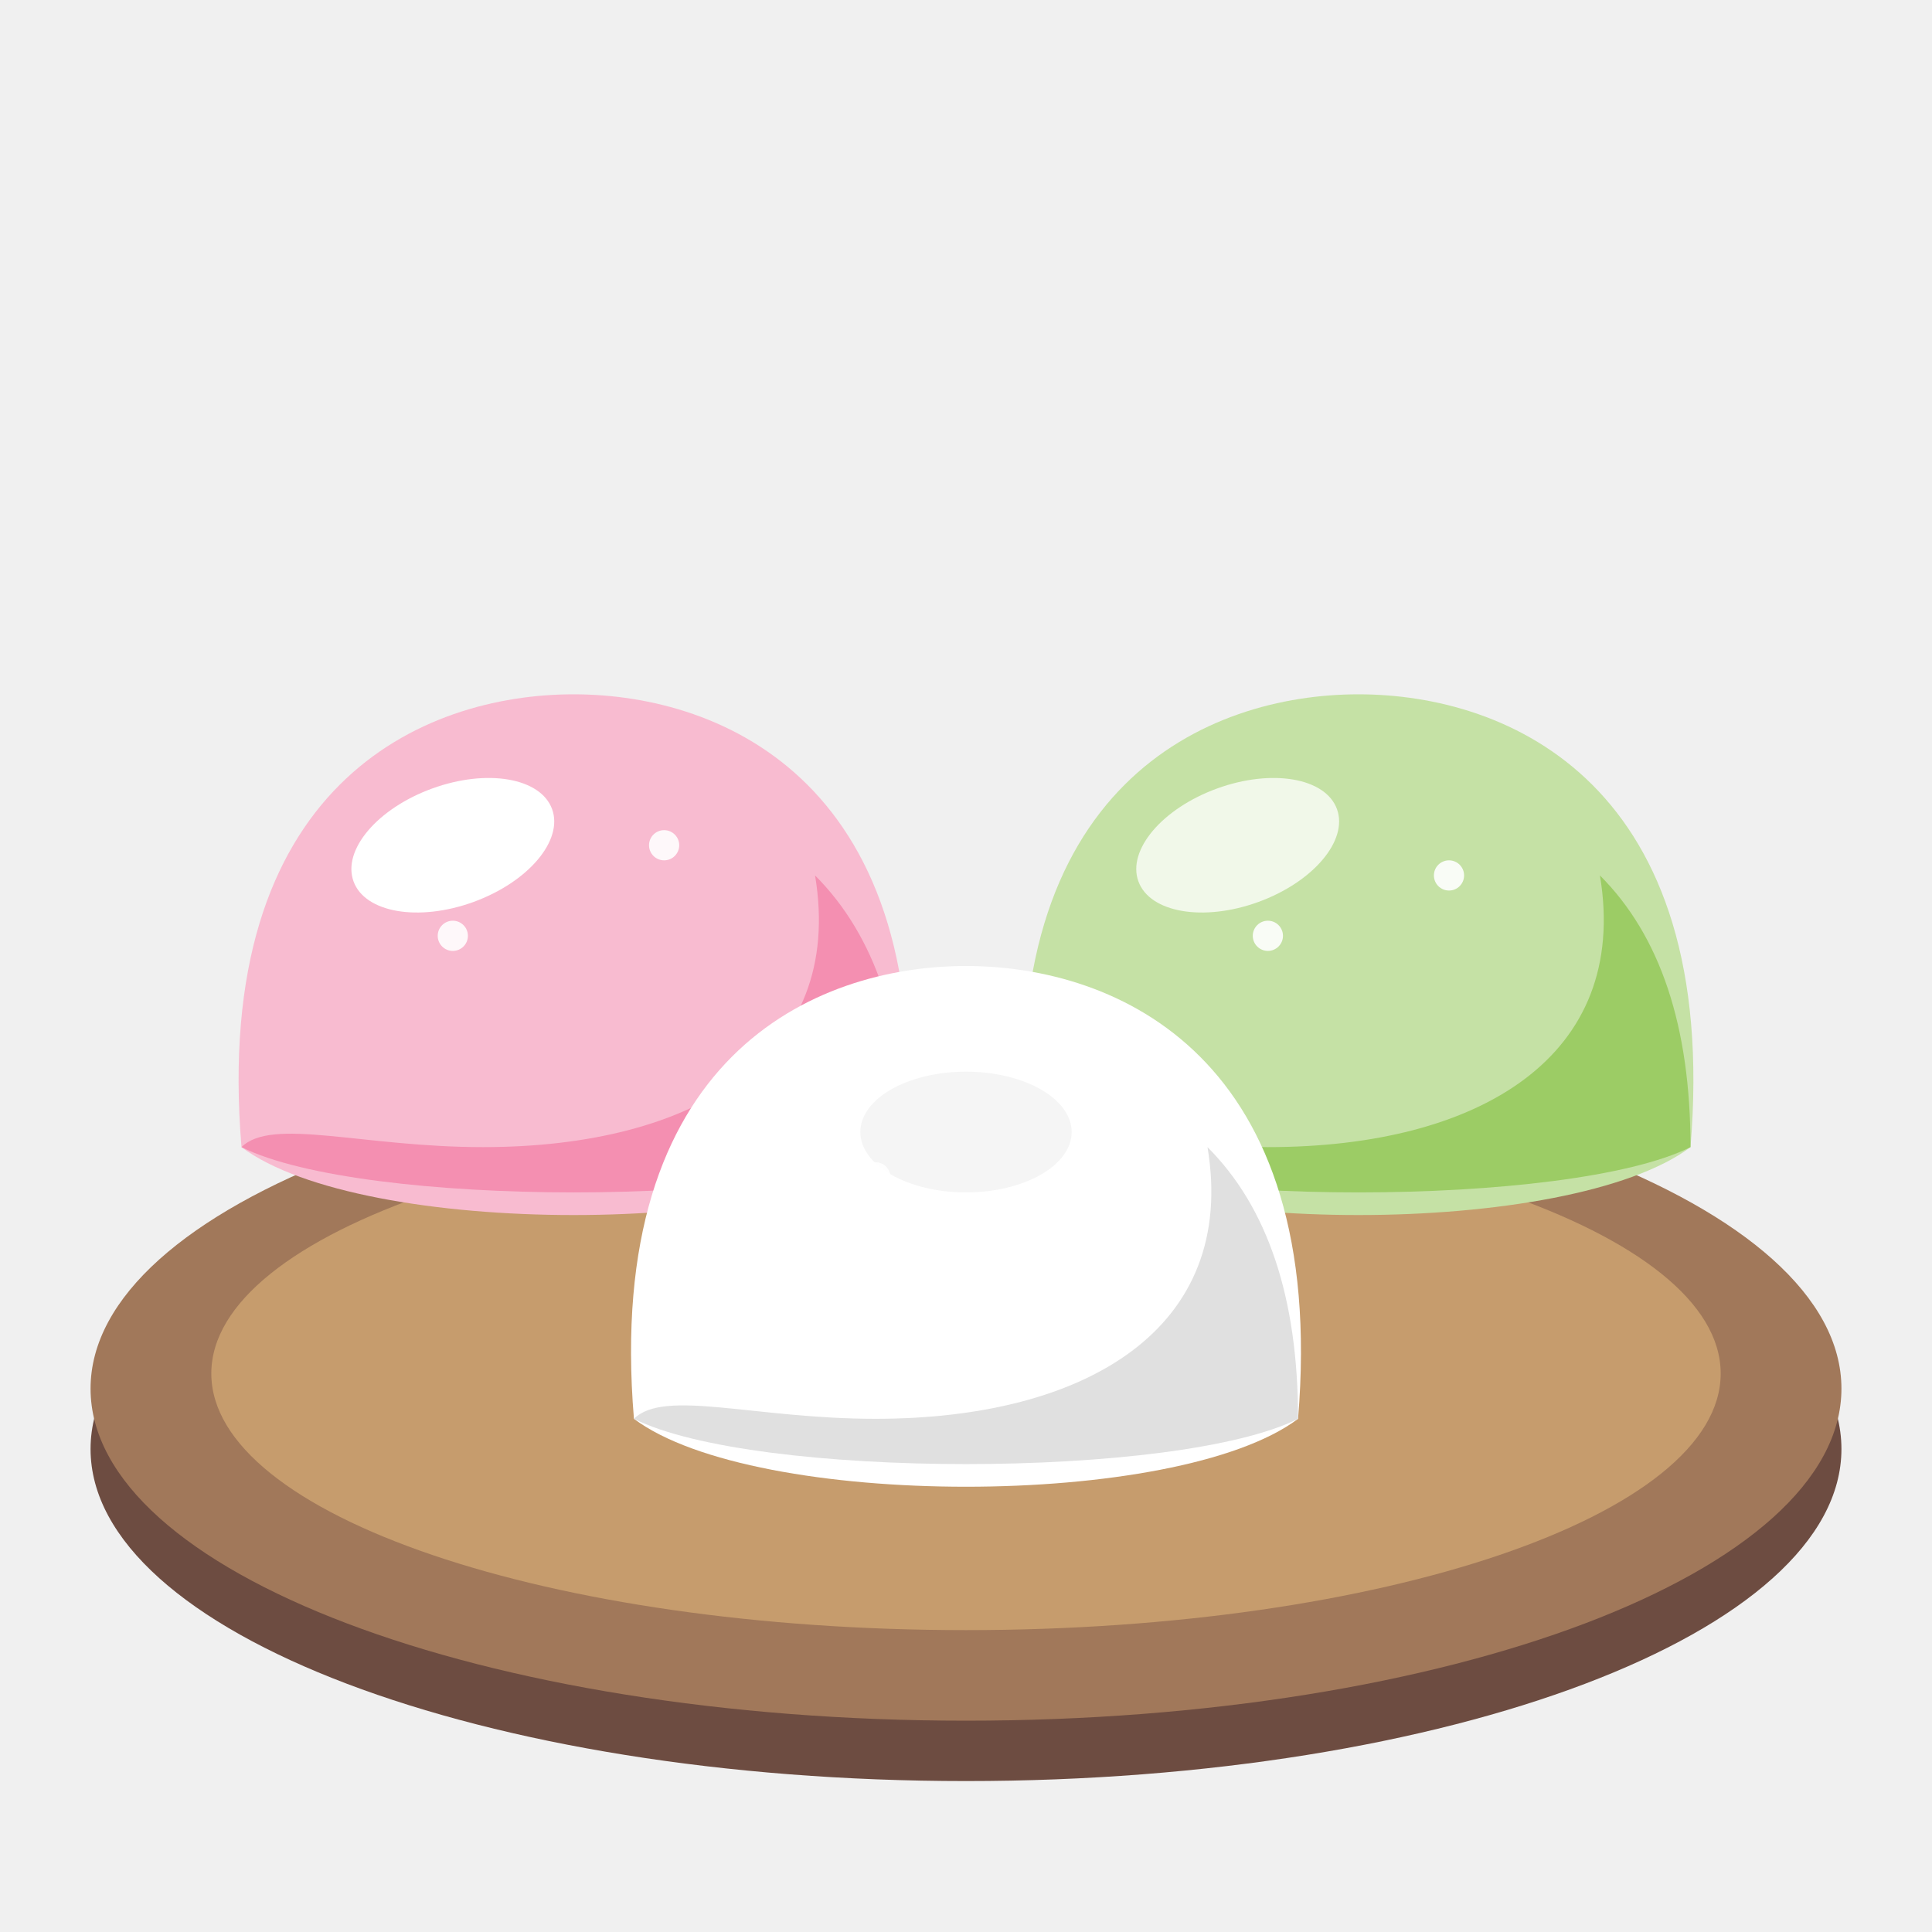
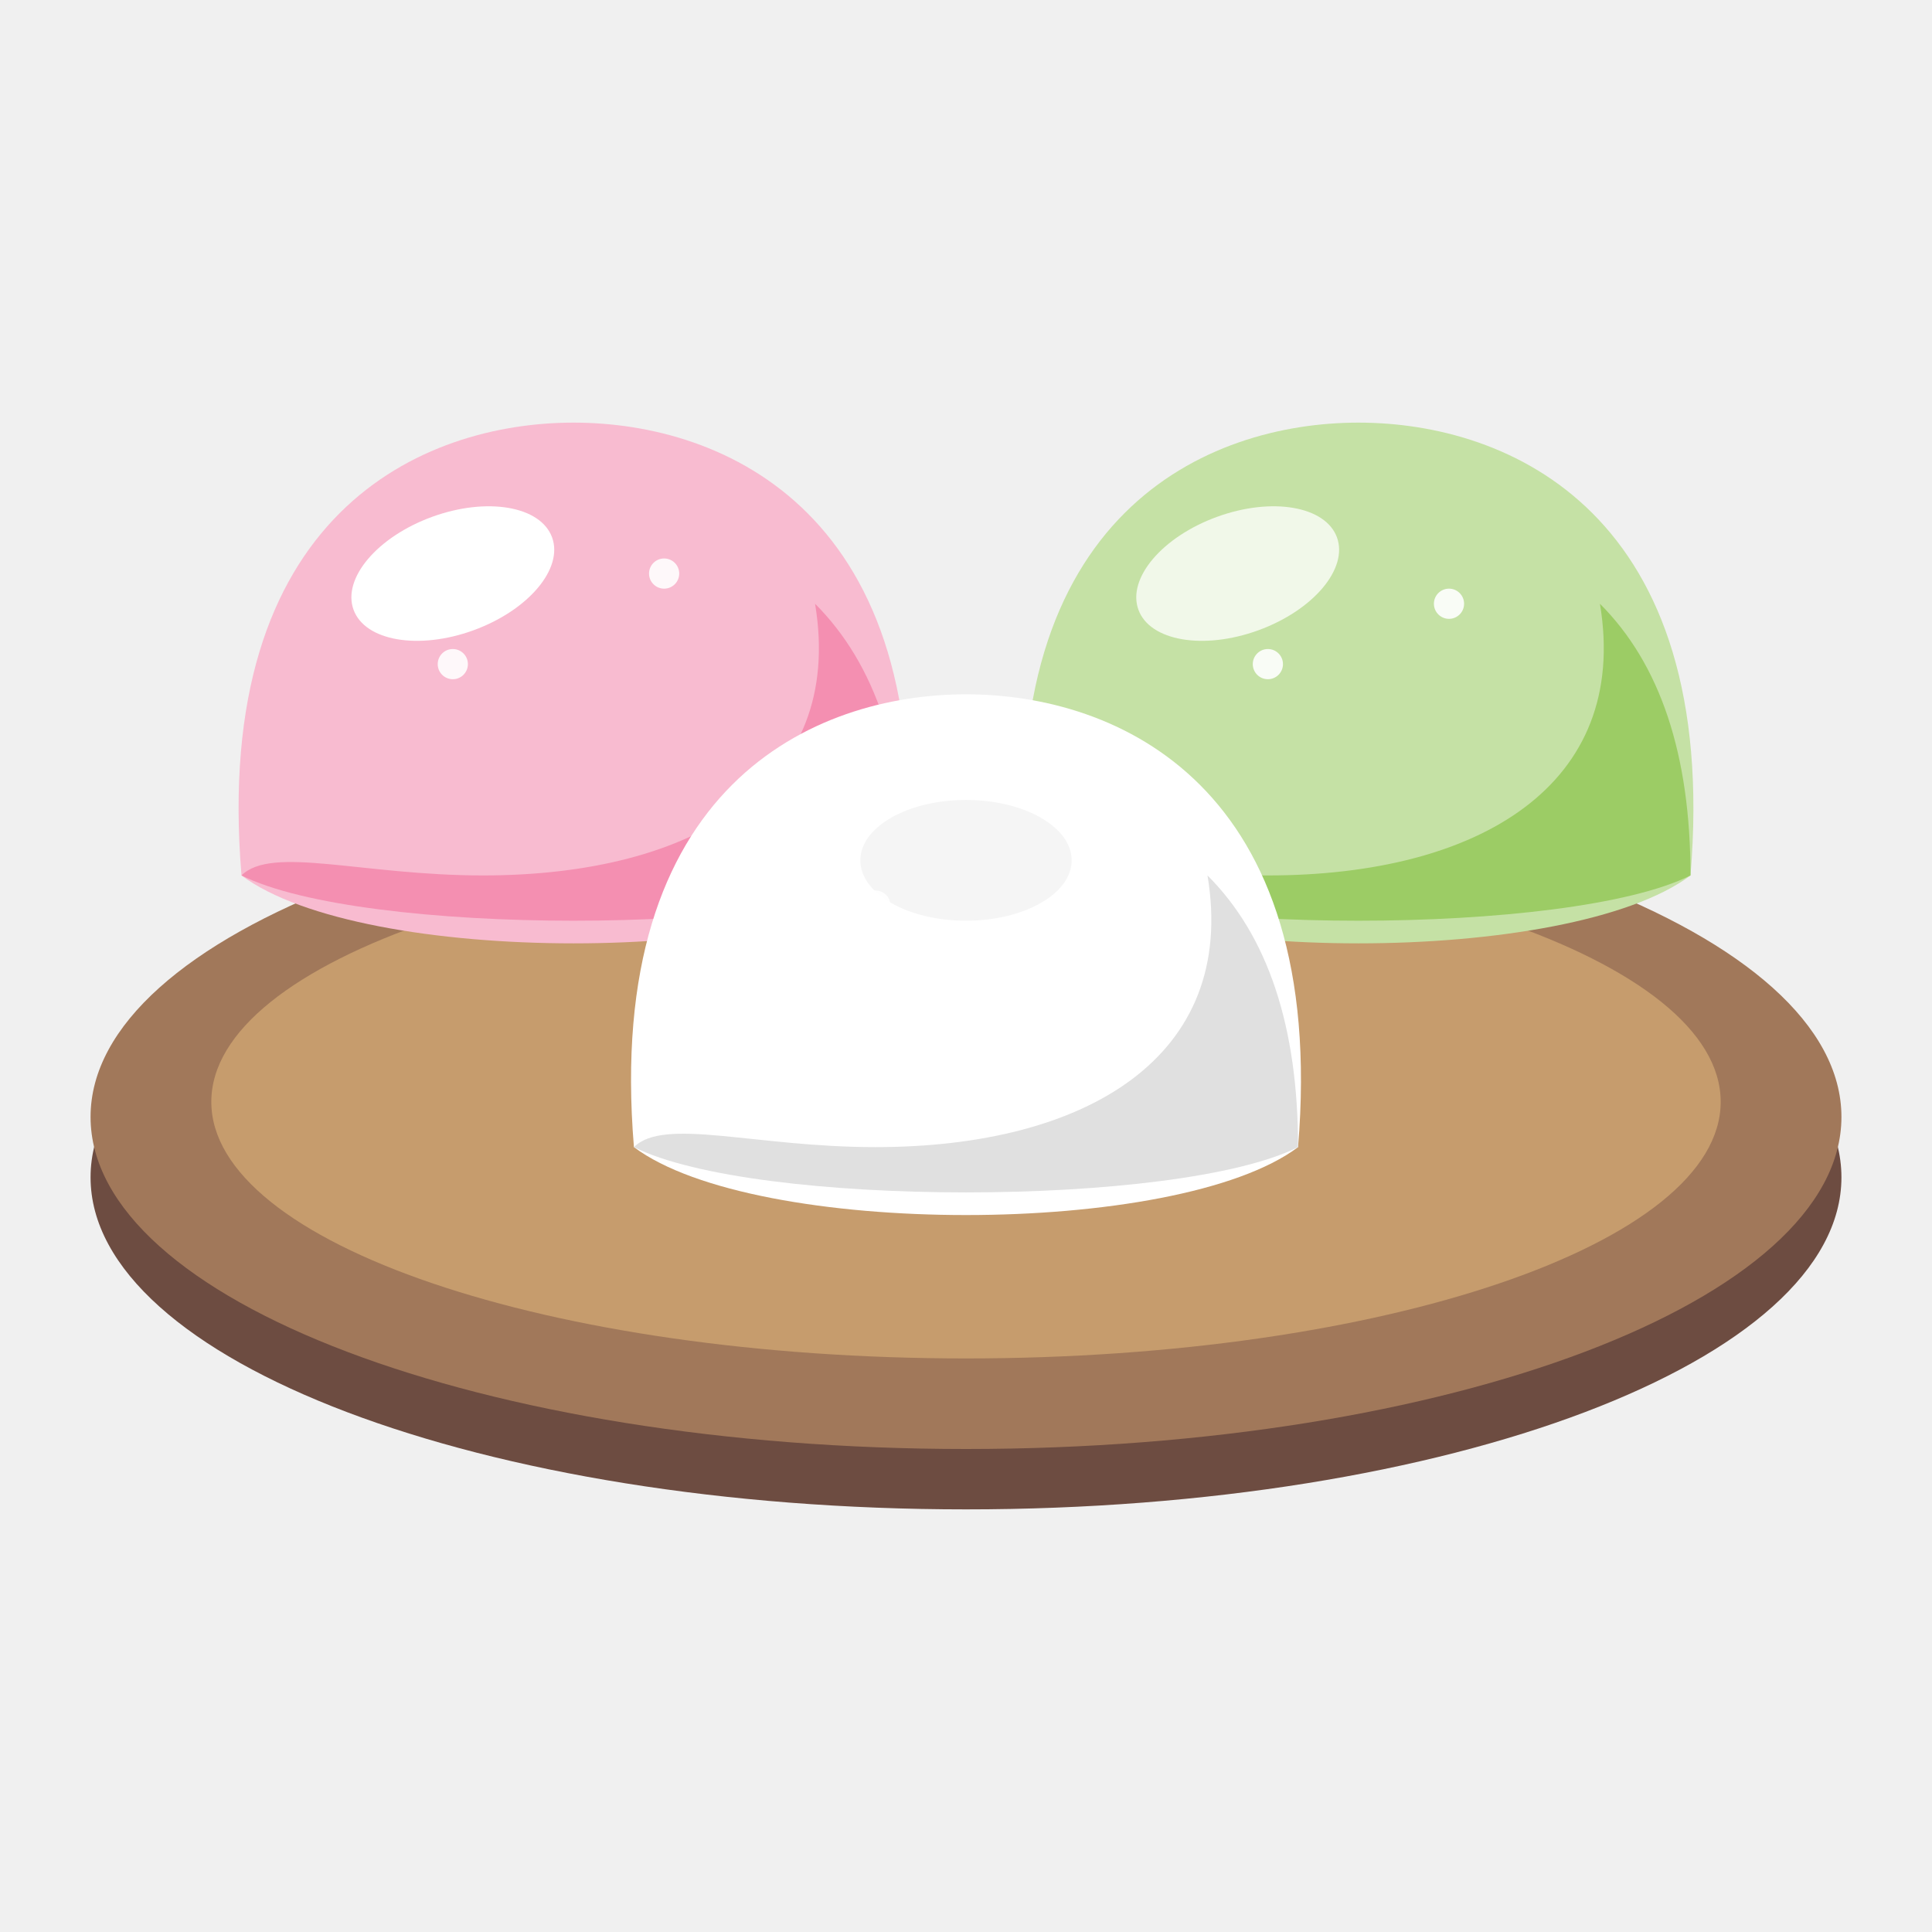
<svg xmlns="http://www.w3.org/2000/svg" viewBox="0 0 128 128">
-   <ellipse cx="64" cy="96" rx="58" ry="22" fill="#6d4c41" />
-   <ellipse cx="64" cy="92" rx="58" ry="22" fill="#a1785a" />
-   <ellipse cx="64" cy="91" rx="50" ry="17" fill="#c69c6d" />
-   <g transform="translate(38 66)">
-     <path d="M-22 10 C-24 -14 -10 -20 0 -20 C10 -20 24 -14 22 10 C14 16 -14 16 -22 10Z" fill="#f8bbd0" />
-     <path d="M-22 10 C-14 14 14 14 22 10 C22 2 20 -4 16 -8 C18 4 8 10 -6 10 C-14 10 -20 8 -22 10Z" fill="#f48fb1" />
-     <ellipse cx="-8" cy="-10" rx="7" ry="4" fill="#fff" transform="rotate(-20 -8 -10)" />
-   </g>
-   <g transform="translate(90 66)">
-     <path d="M-22 10 C-24 -14 -10 -20 0 -20 C10 -20 24 -14 22 10 C14 16 -14 16 -22 10Z" fill="#c5e1a5" />
-     <path d="M-22 10 C-14 14 14 14 22 10 C22 2 20 -4 16 -8 C18 4 8 10 -6 10 C-14 10 -20 8 -22 10Z" fill="#9ccc65" />
-     <ellipse cx="-8" cy="-10" rx="7" ry="4" fill="#f1f8e9" transform="rotate(-20 -8 -10)" />
-   </g>
-   <g transform="translate(64 84)">
-     <path d="M-22 10 C-24 -14 -10 -20 0 -20 C10 -20 24 -14 22 10 C14 16 -14 16 -22 10Z" fill="#ffffff" />
-     <path d="M-22 10 C-14 14 14 14 22 10 C22 2 20 -4 16 -8 C18 4 8 10 -6 10 C-14 10 -20 8 -22 10Z" fill="#e0e0e0" />
-     <ellipse cx="-8" cy="-10" rx="7" ry="4" fill="#ffffff" transform="rotate(-20 -8 -10)" />
-   </g>
-   <ellipse cx="64" cy="75" rx="7" ry="4" fill="#f5f5f5" />
-   <g fill="#fff" opacity=".9">
-     <circle cx="30" cy="62" r="1" />
-     <circle cx="44" cy="56" r="1" />
-     <circle cx="96" cy="58" r="1" />
-     <circle cx="84" cy="62" r="1" />
-     <circle cx="58" cy="78" r="1" />
+   <g transform="translate(0.0 -18.0) scale(1.000)">
+     <ellipse cx="64" cy="96" rx="58" ry="22" fill="#6d4c41" />
+     <ellipse cx="64" cy="92" rx="58" ry="22" fill="#a1785a" />
+     <ellipse cx="64" cy="91" rx="50" ry="17" fill="#c69c6d" />
+     <g transform="translate(38 66)">
+       <path d="M-22 10 C-24 -14 -10 -20 0 -20 C10 -20 24 -14 22 10 C14 16 -14 16 -22 10Z" fill="#f8bbd0" />
+       <path d="M-22 10 C-14 14 14 14 22 10 C22 2 20 -4 16 -8 C18 4 8 10 -6 10 C-14 10 -20 8 -22 10Z" fill="#f48fb1" />
+       <ellipse cx="-8" cy="-10" rx="7" ry="4" fill="#fff" transform="rotate(-20 -8 -10)" />
+     </g>
+     <g transform="translate(90 66)">
+       <path d="M-22 10 C-24 -14 -10 -20 0 -20 C10 -20 24 -14 22 10 C14 16 -14 16 -22 10Z" fill="#c5e1a5" />
+       <path d="M-22 10 C-14 14 14 14 22 10 C22 2 20 -4 16 -8 C18 4 8 10 -6 10 C-14 10 -20 8 -22 10Z" fill="#9ccc65" />
+       <ellipse cx="-8" cy="-10" rx="7" ry="4" fill="#f1f8e9" transform="rotate(-20 -8 -10)" />
+     </g>
+     <g transform="translate(64 84)">
+       <path d="M-22 10 C-24 -14 -10 -20 0 -20 C10 -20 24 -14 22 10 C14 16 -14 16 -22 10Z" fill="#ffffff" />
+       <path d="M-22 10 C-14 14 14 14 22 10 C22 2 20 -4 16 -8 C18 4 8 10 -6 10 C-14 10 -20 8 -22 10Z" fill="#e0e0e0" />
+       <ellipse cx="-8" cy="-10" rx="7" ry="4" fill="#ffffff" transform="rotate(-20 -8 -10)" />
+     </g>
+     <ellipse cx="64" cy="75" rx="7" ry="4" fill="#f5f5f5" />
+     <g fill="#fff" opacity=".9">
+       <circle cx="30" cy="62" r="1" />
+       <circle cx="44" cy="56" r="1" />
+       <circle cx="96" cy="58" r="1" />
+       <circle cx="84" cy="62" r="1" />
+       <circle cx="58" cy="78" r="1" />
+     </g>
  </g>
</svg>
